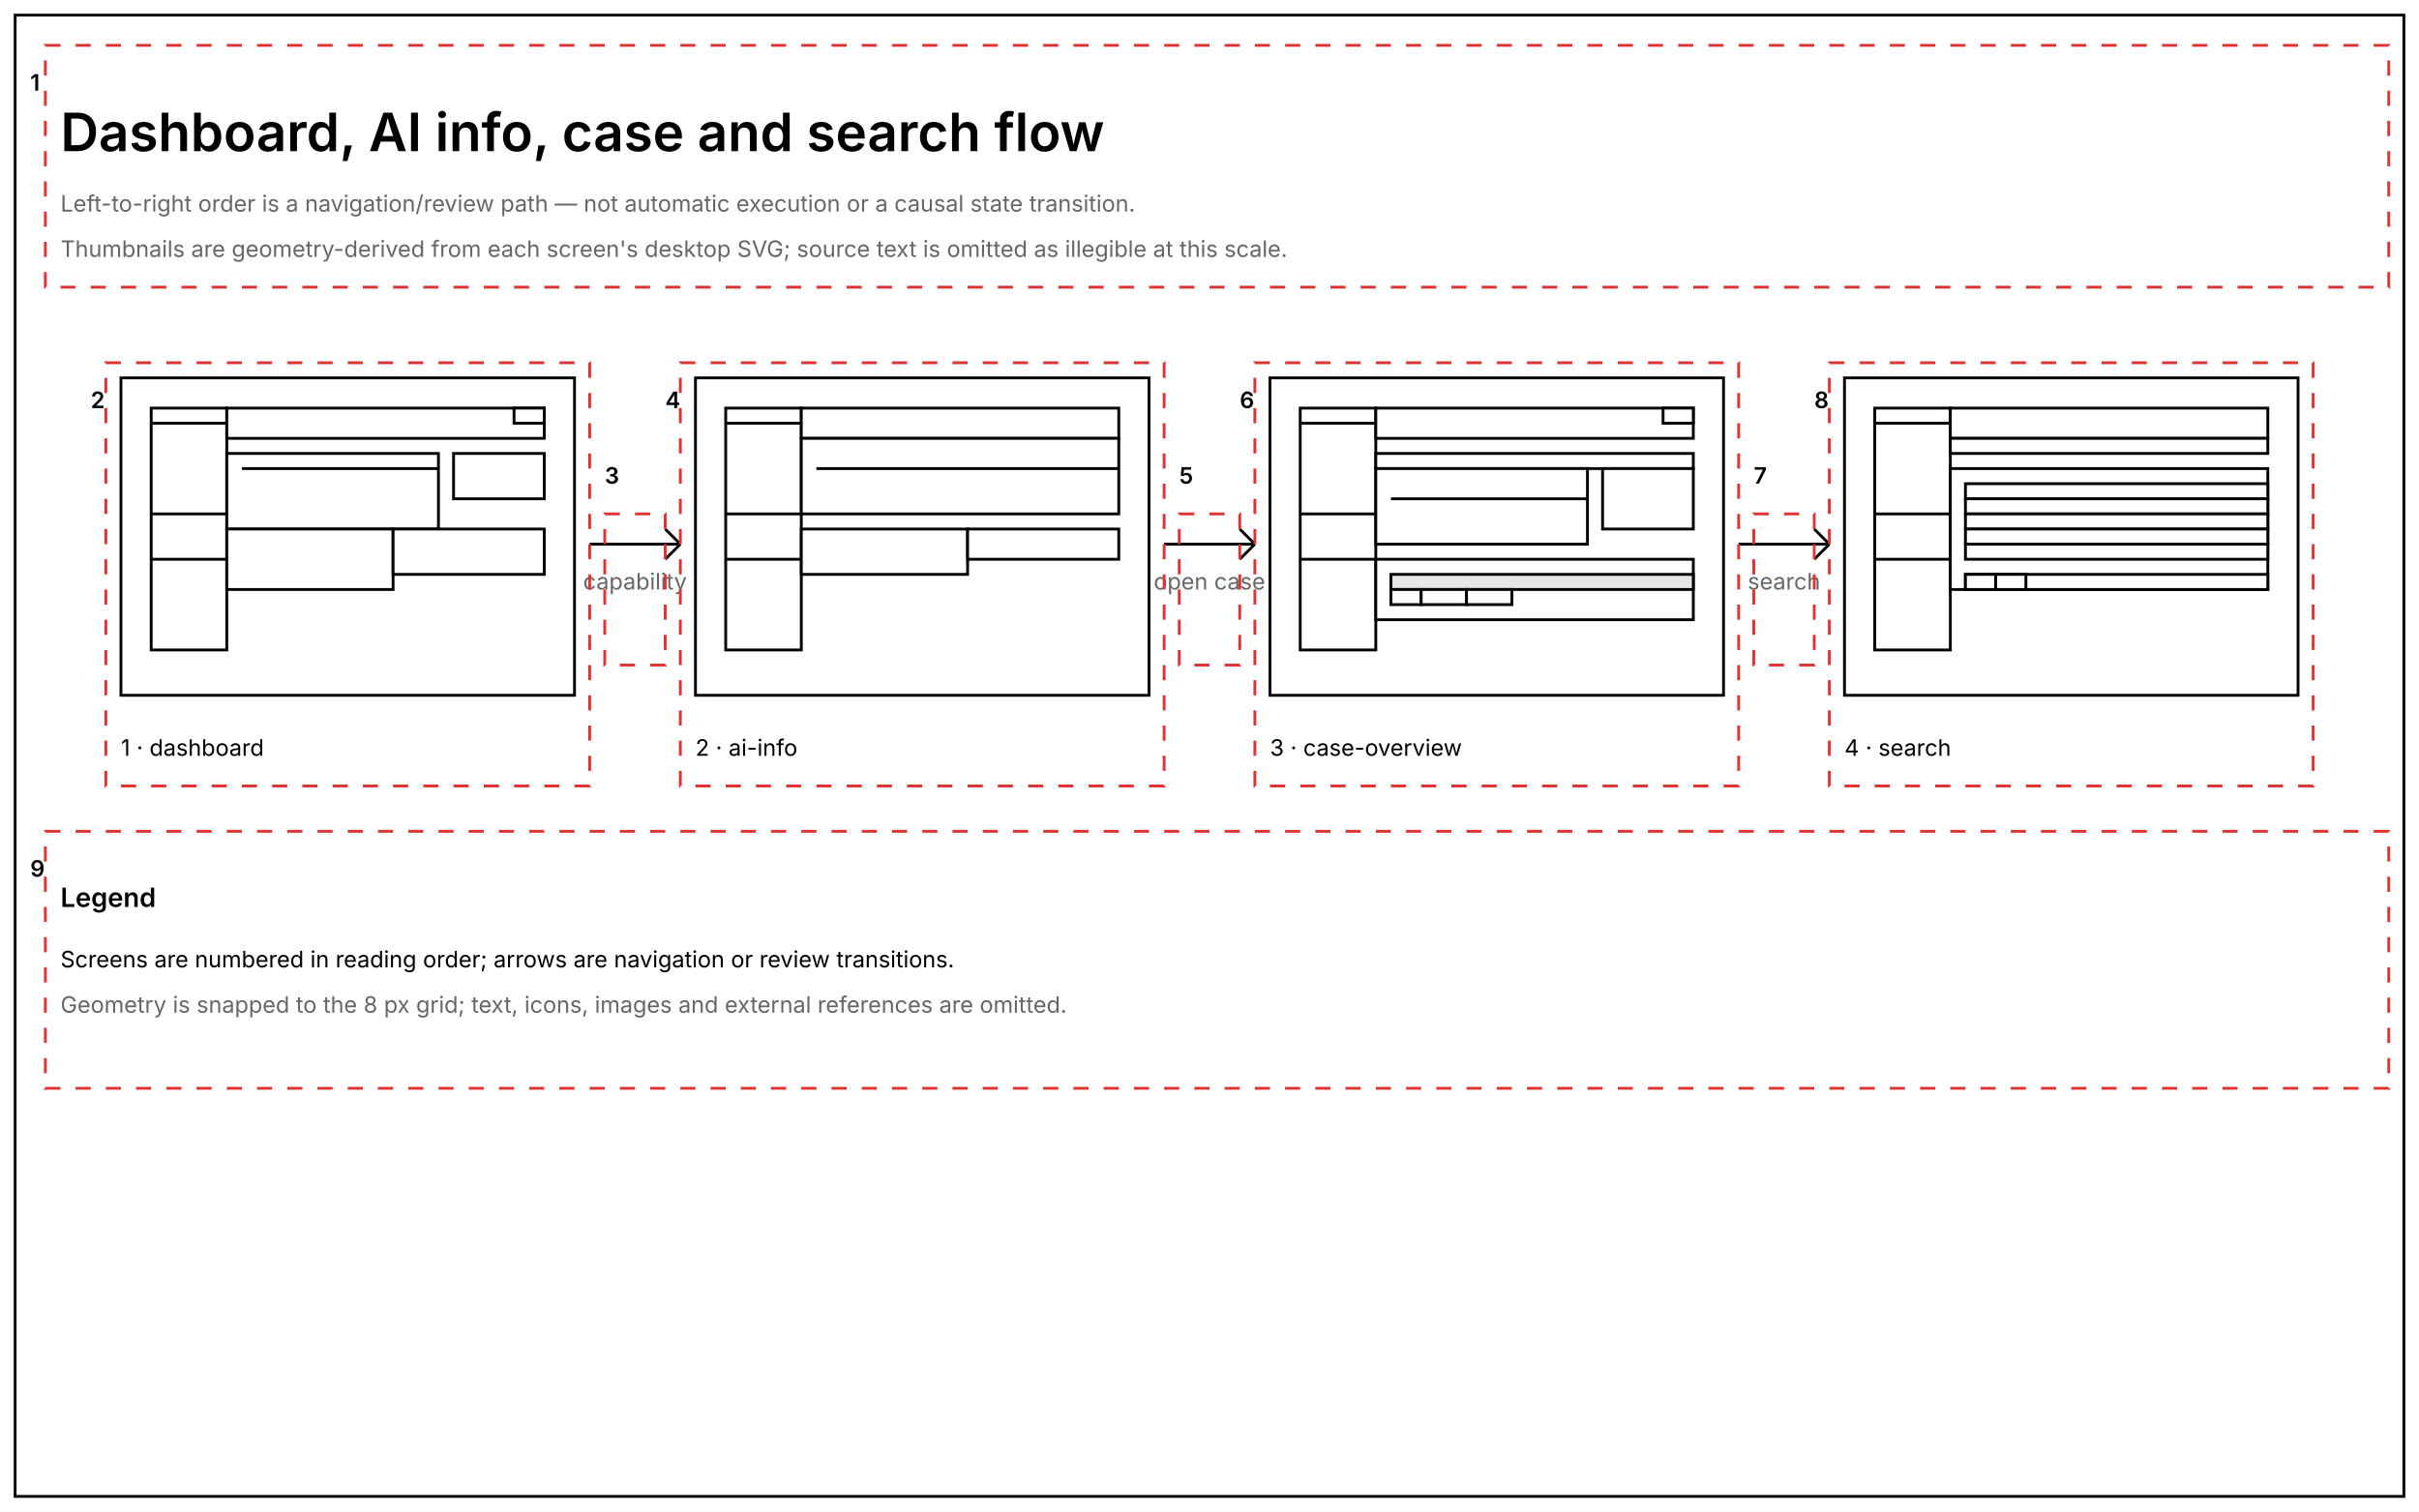
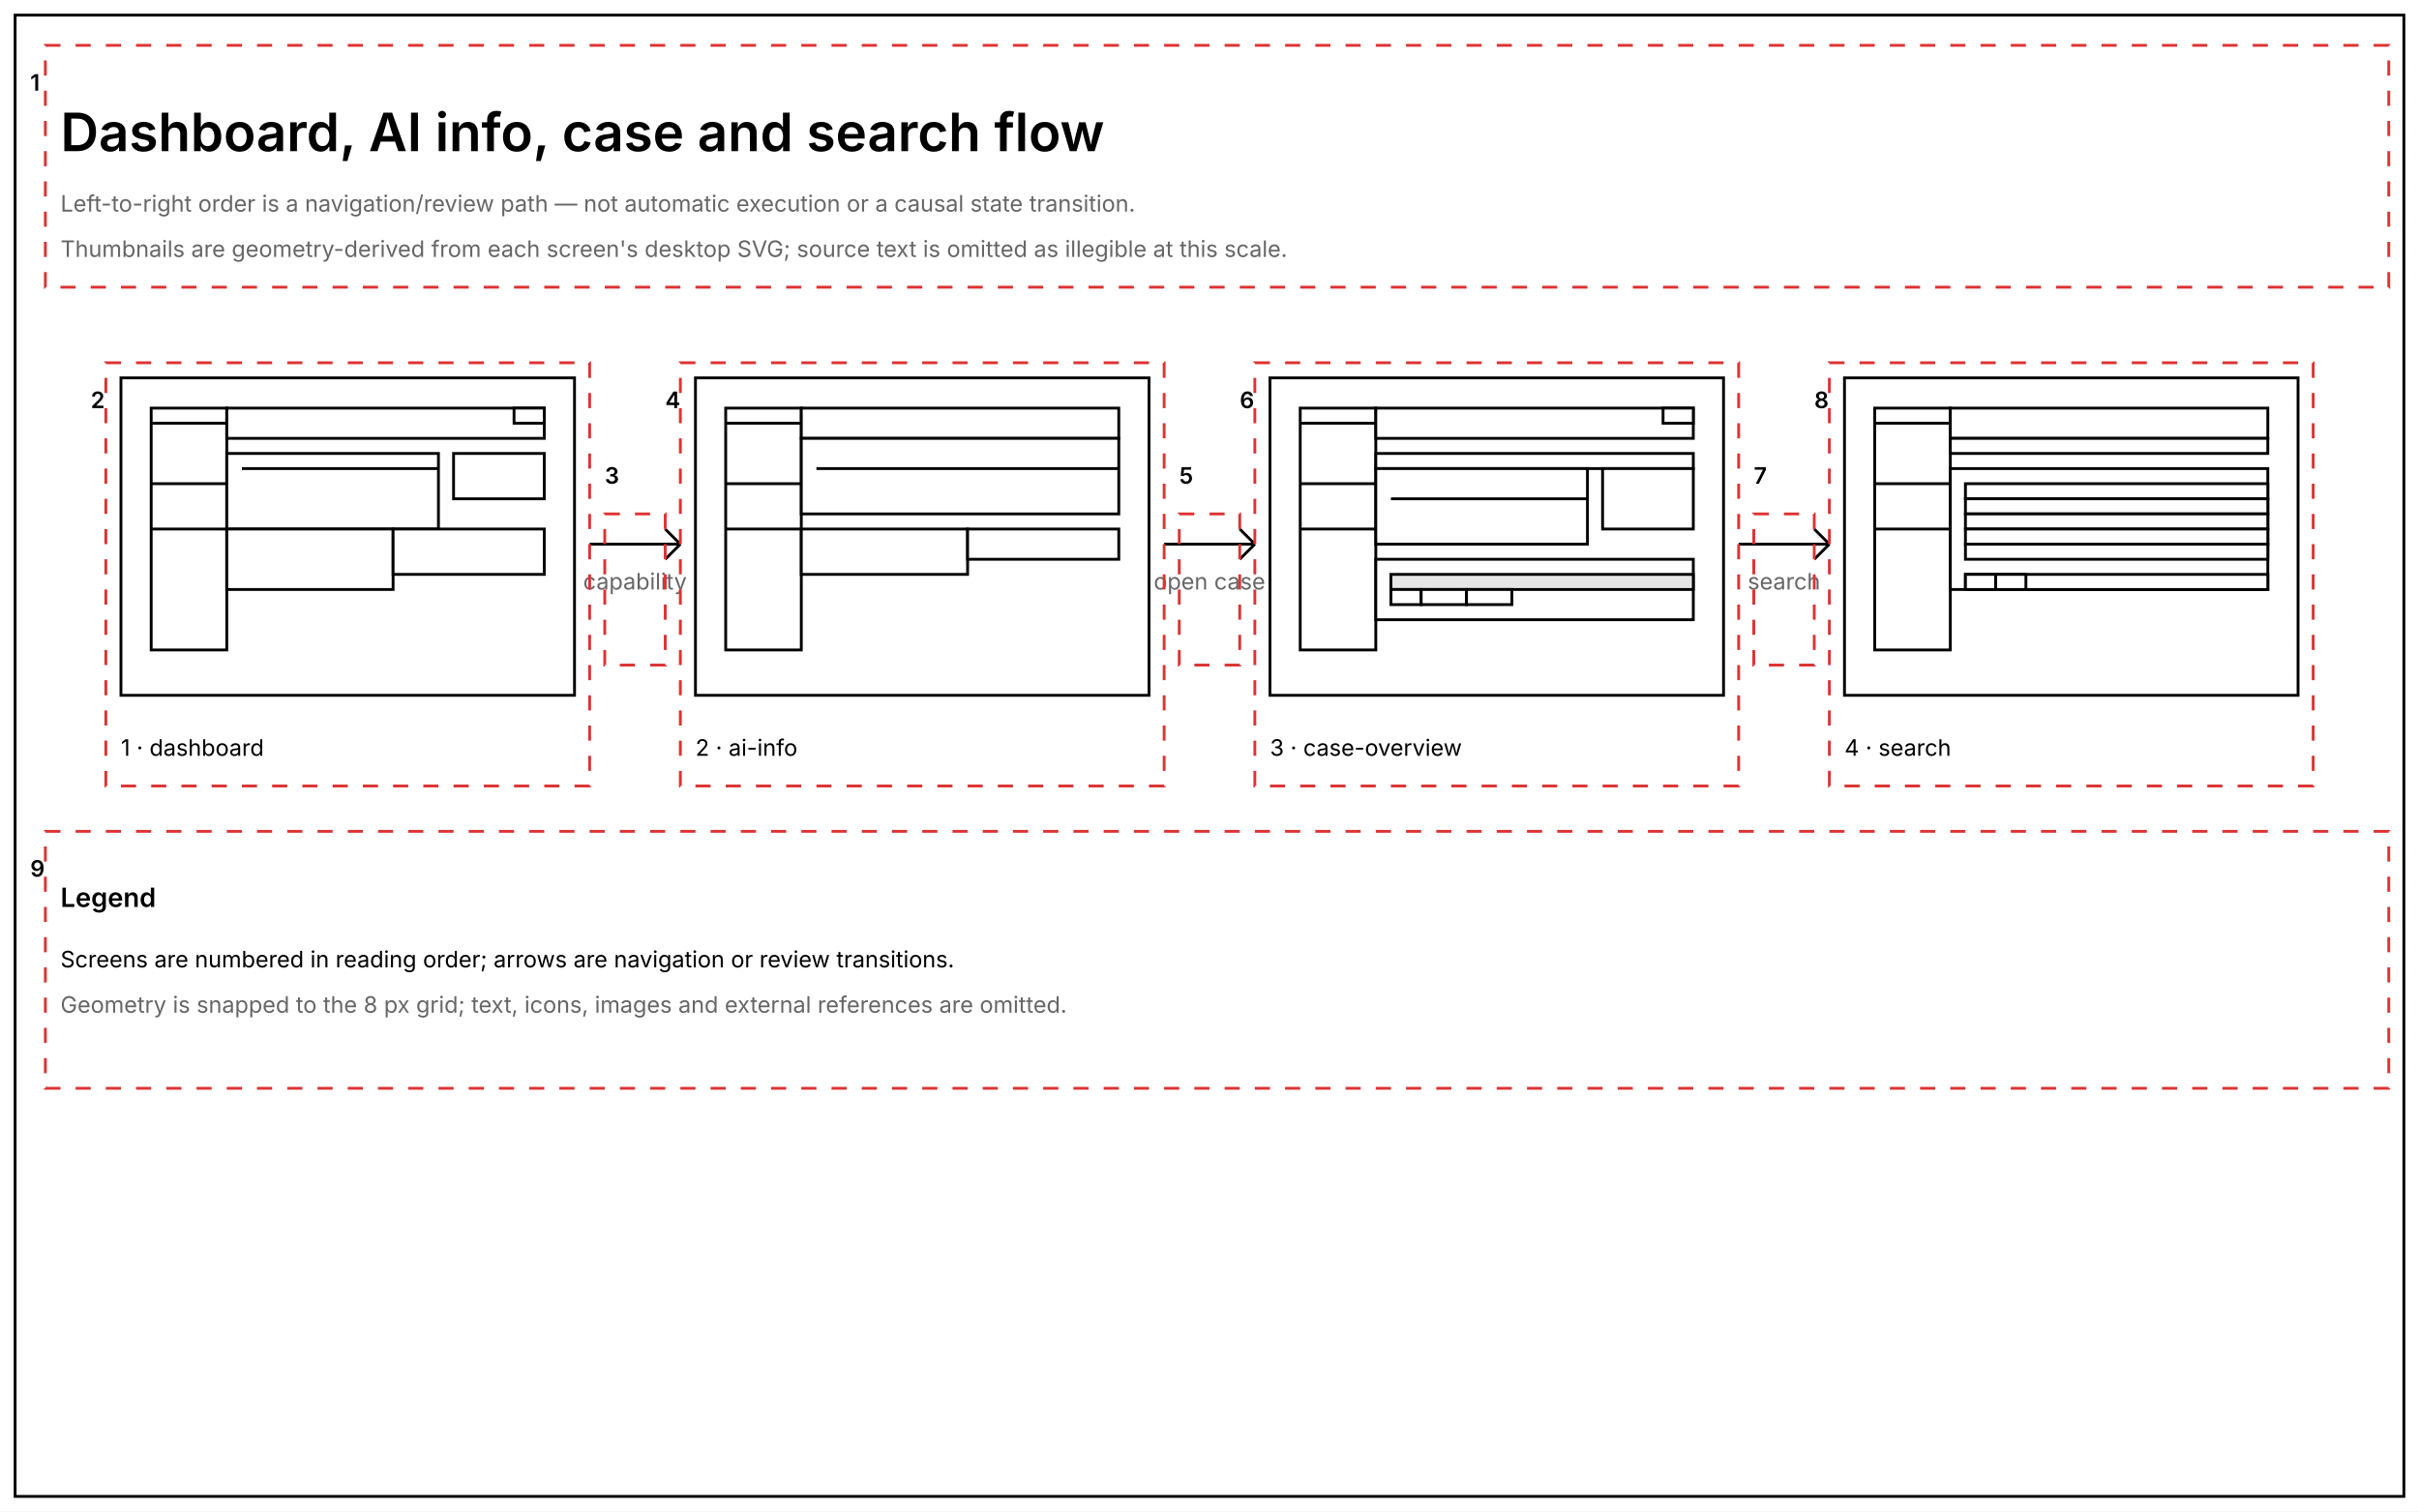
<svg xmlns="http://www.w3.org/2000/svg" width="1280" height="800" viewBox="0 0 1280 800" role="img" aria-labelledby="wf-title wf-desc">
  <g id="ui" font-family="-apple-system, system-ui, sans-serif">
    <rect x="0" y="0" width="1280" height="800" fill="#fff" />
    <rect x="8" y="8" width="1264" height="784" fill="#fff" stroke="#000" stroke-width="1.5" />
    <text x="32" y="80" font-size="28" fill="#000" font-weight="600">Dashboard, AI info, case and search flow</text>
    <text x="32" y="112" font-size="12" fill="#666">Left-to-right order is a navigation/review path — not automatic execution or a causal state transition.</text>
    <text x="32" y="136" font-size="12" fill="#666">Thumbnails are geometry-derived from each screen's desktop SVG; source text is omitted as illegible at this scale.</text>
    <rect x="64" y="200" width="240" height="168" fill="#fff" stroke="#000" stroke-width="1.5" />
    <rect x="80" y="216" width="40" height="128" fill="#fff" stroke="#000" stroke-width="1.5" />
    <line x1="80" y1="224" x2="120" y2="224" stroke="#000" stroke-width="1.5" />
-     <line x1="80" y1="272" x2="120" y2="272" stroke="#000" stroke-width="1.5" />
-     <line x1="80" y1="296" x2="120" y2="296" stroke="#000" stroke-width="1.5" />
+     <line x1="80" y1="256" x2="120" y2="256" stroke="#000" stroke-width="1.5" />
+     <line x1="80" y1="280" x2="120" y2="280" stroke="#000" stroke-width="1.5" />
    <rect x="120" y="216" width="168" height="16" fill="#fff" stroke="#000" stroke-width="1.5" />
    <rect x="272" y="216" width="16" height="8" fill="#fff" stroke="#000" stroke-width="1.5" />
    <rect x="120" y="240" width="112" height="40" fill="#fff" stroke="#000" stroke-width="1.5" />
    <line x1="128" y1="248" x2="232" y2="248" stroke="#000" stroke-width="1.5" />
    <rect x="240" y="240" width="48" height="24" fill="#fff" stroke="#000" stroke-width="1.5" />
    <rect x="120" y="280" width="88" height="32" fill="#fff" stroke="#000" stroke-width="1.5" />
    <rect x="208" y="280" width="80" height="24" fill="#fff" stroke="#000" stroke-width="1.5" />
    <text x="64" y="400" font-size="12" fill="#000">1 · dashboard</text>
    <line x1="312" y1="288" x2="360" y2="288" stroke="#000" stroke-width="1.5" />
    <line x1="360" y1="288" x2="352" y2="280" stroke="#000" stroke-width="1.5" />
    <line x1="360" y1="288" x2="352" y2="296" stroke="#000" stroke-width="1.5" />
    <text x="336" y="312" text-anchor="middle" font-size="12" fill="#666">capability</text>
    <rect x="368" y="200" width="240" height="168" fill="#fff" stroke="#000" stroke-width="1.5" />
    <rect x="384" y="216" width="40" height="128" fill="#fff" stroke="#000" stroke-width="1.5" />
    <line x1="384" y1="224" x2="424" y2="224" stroke="#000" stroke-width="1.5" />
-     <line x1="384" y1="272" x2="424" y2="272" stroke="#000" stroke-width="1.5" />
-     <line x1="384" y1="296" x2="424" y2="296" stroke="#000" stroke-width="1.5" />
+     <line x1="384" y1="256" x2="424" y2="256" stroke="#000" stroke-width="1.5" />
+     <line x1="384" y1="280" x2="424" y2="280" stroke="#000" stroke-width="1.5" />
    <rect x="424" y="216" width="168" height="16" fill="#fff" stroke="#000" stroke-width="1.5" />
    <rect x="424" y="232" width="168" height="40" fill="#fff" stroke="#000" stroke-width="1.5" />
    <line x1="432" y1="248" x2="592" y2="248" stroke="#000" stroke-width="1.5" />
    <rect x="424" y="280" width="88" height="24" fill="#fff" stroke="#000" stroke-width="1.5" />
    <rect x="512" y="280" width="80" height="16" fill="#fff" stroke="#000" stroke-width="1.5" />
    <text x="368" y="400" font-size="12" fill="#000">2 · ai-info</text>
    <line x1="616" y1="288" x2="664" y2="288" stroke="#000" stroke-width="1.5" />
    <line x1="664" y1="288" x2="656" y2="280" stroke="#000" stroke-width="1.5" />
    <line x1="664" y1="288" x2="656" y2="296" stroke="#000" stroke-width="1.5" />
    <text x="640" y="312" text-anchor="middle" font-size="12" fill="#666">open case</text>
    <rect x="672" y="200" width="240" height="168" fill="#fff" stroke="#000" stroke-width="1.5" />
    <rect x="688" y="216" width="40" height="128" fill="#fff" stroke="#000" stroke-width="1.5" />
    <line x1="688" y1="224" x2="728" y2="224" stroke="#000" stroke-width="1.5" />
-     <line x1="688" y1="272" x2="728" y2="272" stroke="#000" stroke-width="1.5" />
-     <line x1="688" y1="296" x2="728" y2="296" stroke="#000" stroke-width="1.5" />
+     <line x1="688" y1="256" x2="728" y2="256" stroke="#000" stroke-width="1.5" />
+     <line x1="688" y1="280" x2="728" y2="280" stroke="#000" stroke-width="1.5" />
    <rect x="728" y="216" width="168" height="16" fill="#fff" stroke="#000" stroke-width="1.5" />
    <rect x="880" y="216" width="16" height="8" fill="#fff" stroke="#000" stroke-width="1.5" />
    <rect x="728" y="240" width="168" height="8" fill="#fff" stroke="#000" stroke-width="1.5" />
    <rect x="728" y="248" width="112" height="40" fill="#fff" stroke="#000" stroke-width="1.5" />
    <line x1="736" y1="264" x2="840" y2="264" stroke="#000" stroke-width="1.5" />
    <rect x="848" y="248" width="48" height="32" fill="#fff" stroke="#000" stroke-width="1.5" />
    <rect x="728" y="296" width="168" height="32" fill="#fff" stroke="#000" stroke-width="1.5" />
    <rect x="736" y="304" width="160" height="8" fill="#e6e6e6" stroke="#000" stroke-width="1.5" />
    <rect x="736" y="312" width="16" height="8" fill="#fff" stroke="#000" stroke-width="1.5" />
    <rect x="752" y="312" width="24" height="8" fill="#fff" stroke="#000" stroke-width="1.5" />
    <rect x="776" y="312" width="24" height="8" fill="#fff" stroke="#000" stroke-width="1.5" />
    <text x="672" y="400" font-size="12" fill="#000">3 · case-overview</text>
    <line x1="920" y1="288" x2="968" y2="288" stroke="#000" stroke-width="1.5" />
    <line x1="968" y1="288" x2="960" y2="280" stroke="#000" stroke-width="1.5" />
    <line x1="968" y1="288" x2="960" y2="296" stroke="#000" stroke-width="1.5" />
    <text x="944" y="312" text-anchor="middle" font-size="12" fill="#666">search</text>
    <rect x="976" y="200" width="240" height="168" fill="#fff" stroke="#000" stroke-width="1.5" />
    <rect x="992" y="216" width="40" height="128" fill="#fff" stroke="#000" stroke-width="1.5" />
    <line x1="992" y1="224" x2="1032" y2="224" stroke="#000" stroke-width="1.5" />
-     <line x1="992" y1="272" x2="1032" y2="272" stroke="#000" stroke-width="1.5" />
-     <line x1="992" y1="296" x2="1032" y2="296" stroke="#000" stroke-width="1.5" />
+     <line x1="992" y1="256" x2="1032" y2="256" stroke="#000" stroke-width="1.5" />
+     <line x1="992" y1="280" x2="1032" y2="280" stroke="#000" stroke-width="1.5" />
    <rect x="1032" y="216" width="168" height="16" fill="#fff" stroke="#000" stroke-width="1.5" />
    <rect x="1032" y="232" width="168" height="8" fill="#fff" stroke="#000" stroke-width="1.5" />
    <rect x="1032" y="248" width="168" height="64" fill="#fff" stroke="#000" stroke-width="1.5" />
    <rect x="1040" y="256" width="160" height="8" fill="#fff" stroke="#000" stroke-width="1.5" />
    <rect x="1040" y="264" width="160" height="8" fill="#fff" stroke="#000" stroke-width="1.5" />
    <rect x="1040" y="272" width="160" height="8" fill="#fff" stroke="#000" stroke-width="1.5" />
    <rect x="1040" y="280" width="160" height="8" fill="#fff" stroke="#000" stroke-width="1.5" />
    <rect x="1040" y="288" width="160" height="8" fill="#fff" stroke="#000" stroke-width="1.5" />
    <rect x="1040" y="304" width="160" height="8" fill="#fff" stroke="#000" stroke-width="1.5" />
    <rect x="1040" y="304" width="16" height="8" fill="#fff" stroke="#000" stroke-width="1.5" />
    <rect x="1056" y="304" width="16" height="8" fill="#fff" stroke="#000" stroke-width="1.5" />
    <text x="976" y="400" font-size="12" fill="#000">4 · search</text>
    <text x="32" y="480" font-size="14" fill="#000" font-weight="600">Legend</text>
    <text x="32" y="512" font-size="12" fill="#000">Screens are numbered in reading order; arrows are navigation or review transitions.</text>
    <text x="32" y="536" font-size="12" fill="#666">Geometry is snapped to the 8 px grid; text, icons, images and external references are omitted.</text>
  </g>
  <g id="annotations" font-family="-apple-system, system-ui, sans-serif">
    <rect data-region="1" x="24" y="24" width="1240" height="128" fill="none" stroke="#d33" stroke-width="1.5" stroke-dasharray="8 8" />
    <rect data-region="2" x="56" y="192" width="256" height="224" fill="none" stroke="#d33" stroke-width="1.5" stroke-dasharray="8 8" />
    <rect data-region="3" x="320" y="272" width="32" height="80" fill="none" stroke="#d33" stroke-width="1.5" stroke-dasharray="8 8" />
    <rect data-region="4" x="360" y="192" width="256" height="224" fill="none" stroke="#d33" stroke-width="1.5" stroke-dasharray="8 8" />
    <rect data-region="5" x="624" y="272" width="32" height="80" fill="none" stroke="#d33" stroke-width="1.5" stroke-dasharray="8 8" />
    <rect data-region="6" x="664" y="192" width="256" height="224" fill="none" stroke="#d33" stroke-width="1.5" stroke-dasharray="8 8" />
    <rect data-region="7" x="928" y="272" width="32" height="80" fill="none" stroke="#d33" stroke-width="1.5" stroke-dasharray="8 8" />
    <rect data-region="8" x="968" y="192" width="256" height="224" fill="none" stroke="#d33" stroke-width="1.5" stroke-dasharray="8 8" />
    <rect data-region="9" x="24" y="440" width="1240" height="136" fill="none" stroke="#d33" stroke-width="1.5" stroke-dasharray="8 8" />
    <text x="16" y="48" font-size="12" font-weight="600" fill="#000">1</text>
    <text x="48" y="216" font-size="12" font-weight="600" fill="#000">2</text>
    <text x="320" y="256" font-size="12" font-weight="600" fill="#000">3</text>
    <text x="352" y="216" font-size="12" font-weight="600" fill="#000">4</text>
    <text x="624" y="256" font-size="12" font-weight="600" fill="#000">5</text>
    <text x="656" y="216" font-size="12" font-weight="600" fill="#000">6</text>
    <text x="928" y="256" font-size="12" font-weight="600" fill="#000">7</text>
    <text x="960" y="216" font-size="12" font-weight="600" fill="#000">8</text>
    <text x="16" y="464" font-size="12" font-weight="600" fill="#000">9</text>
  </g>
</svg>
